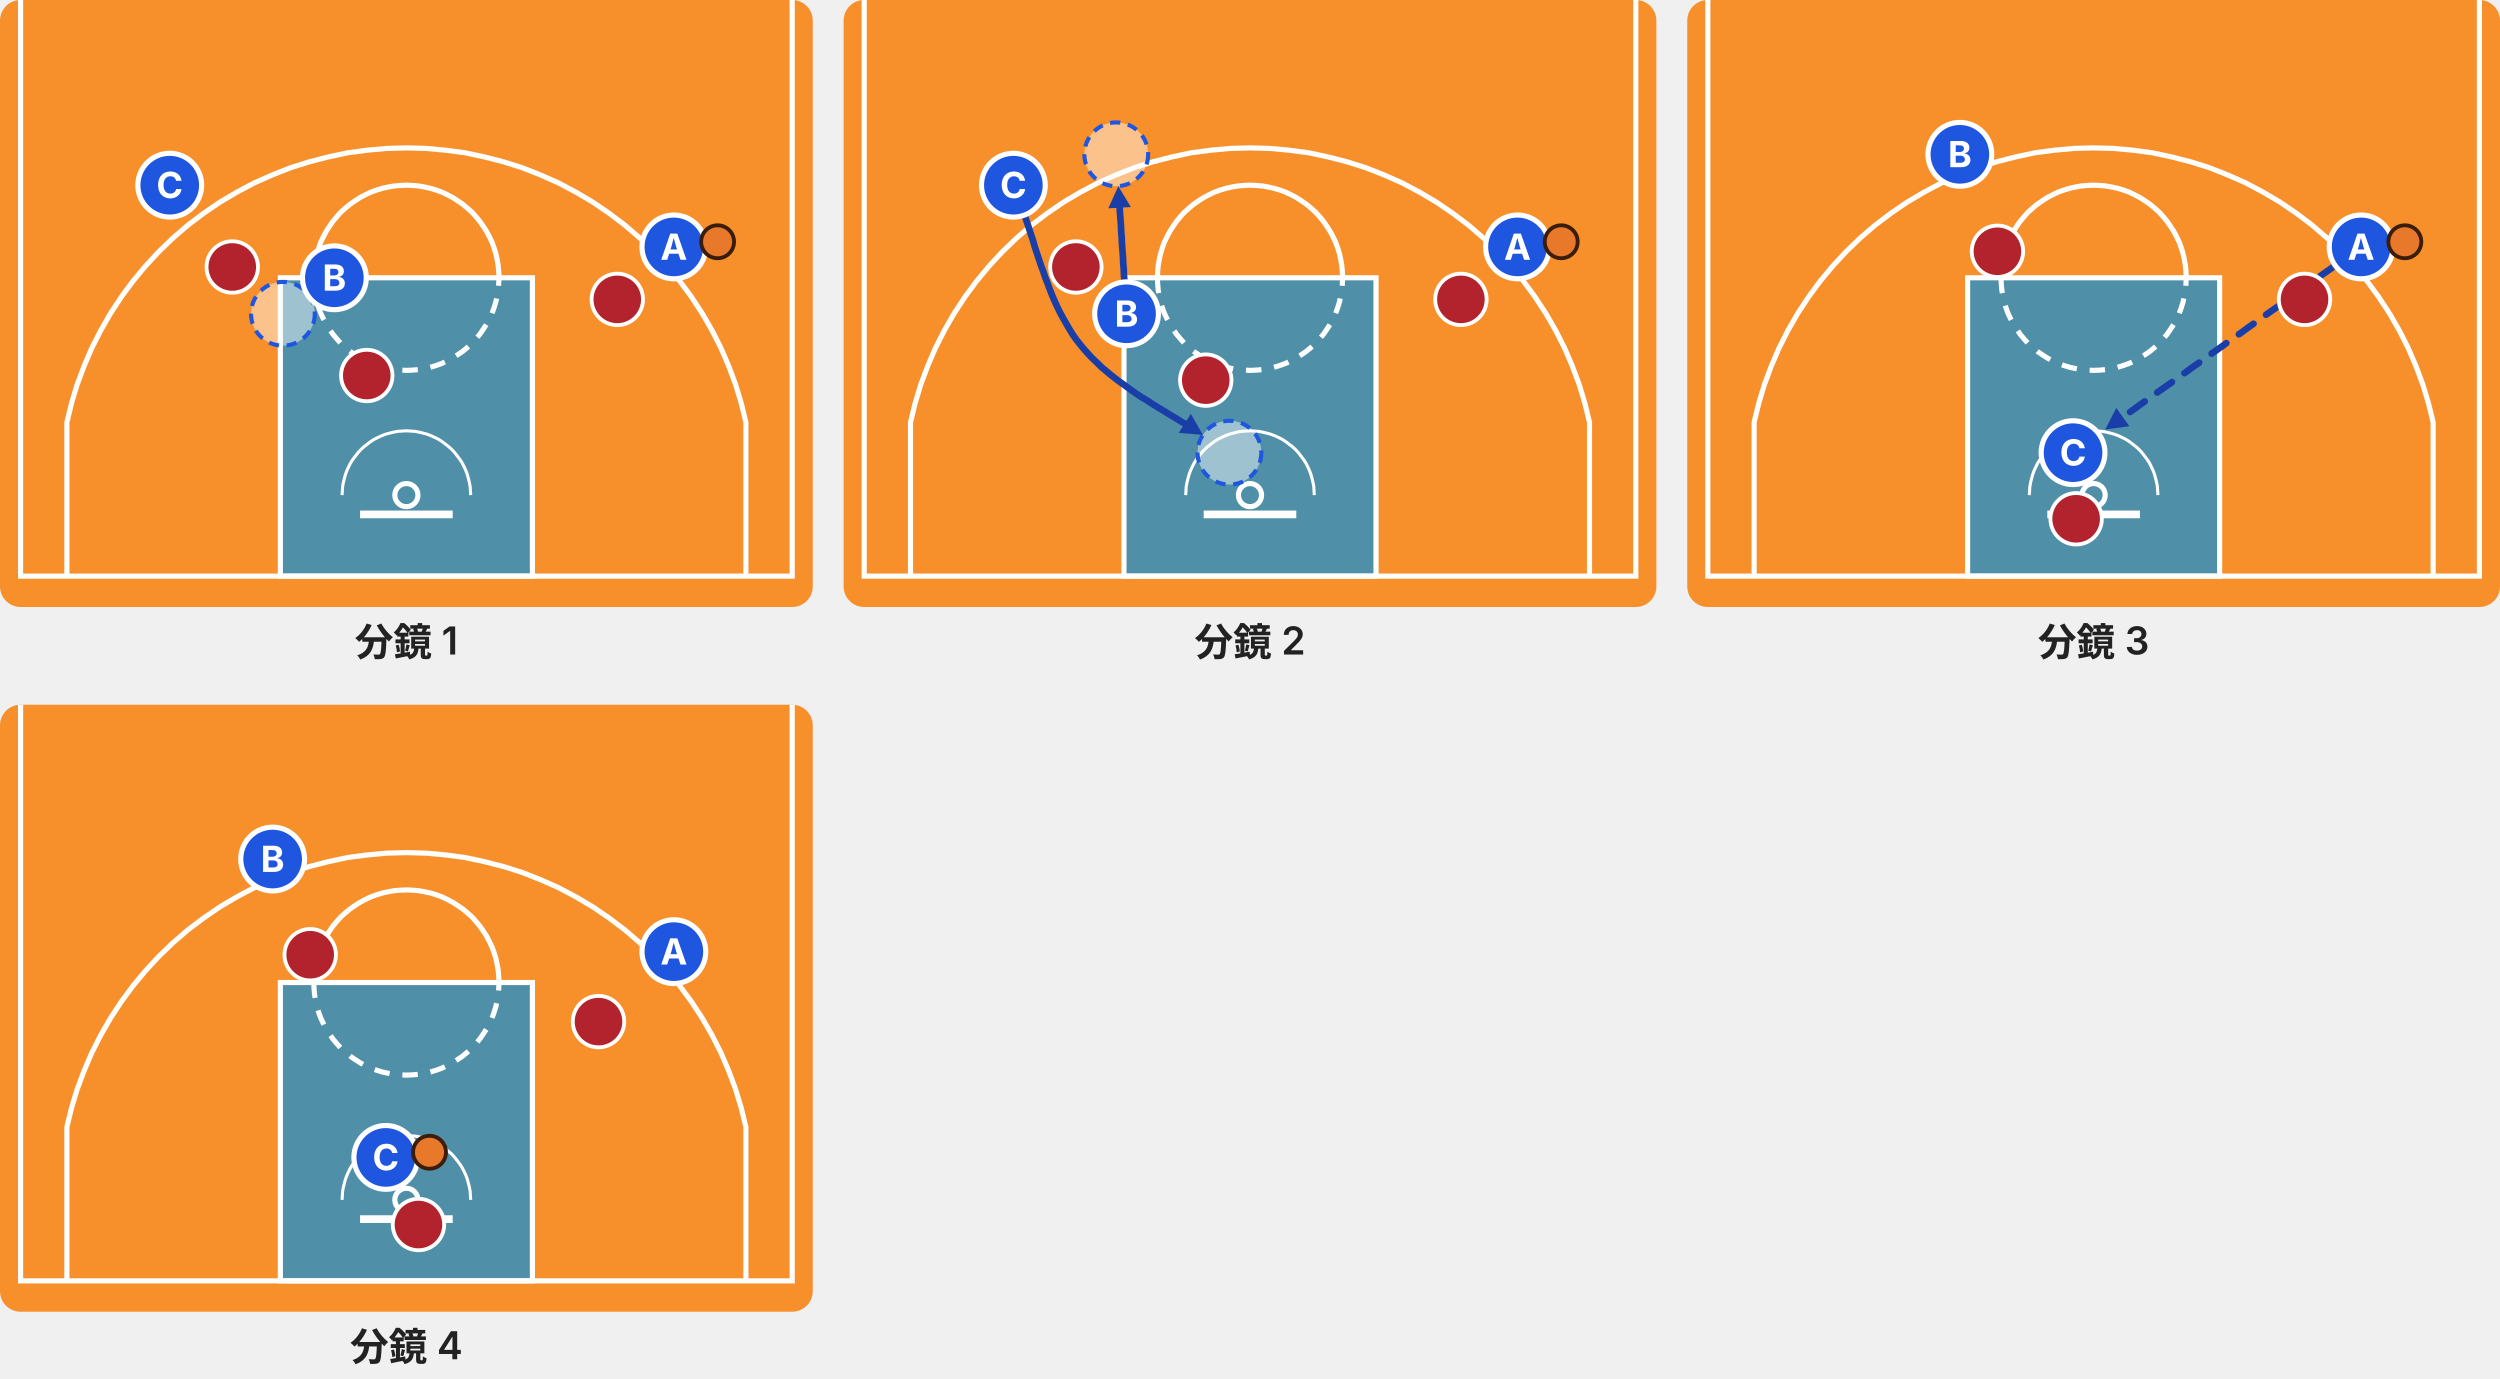
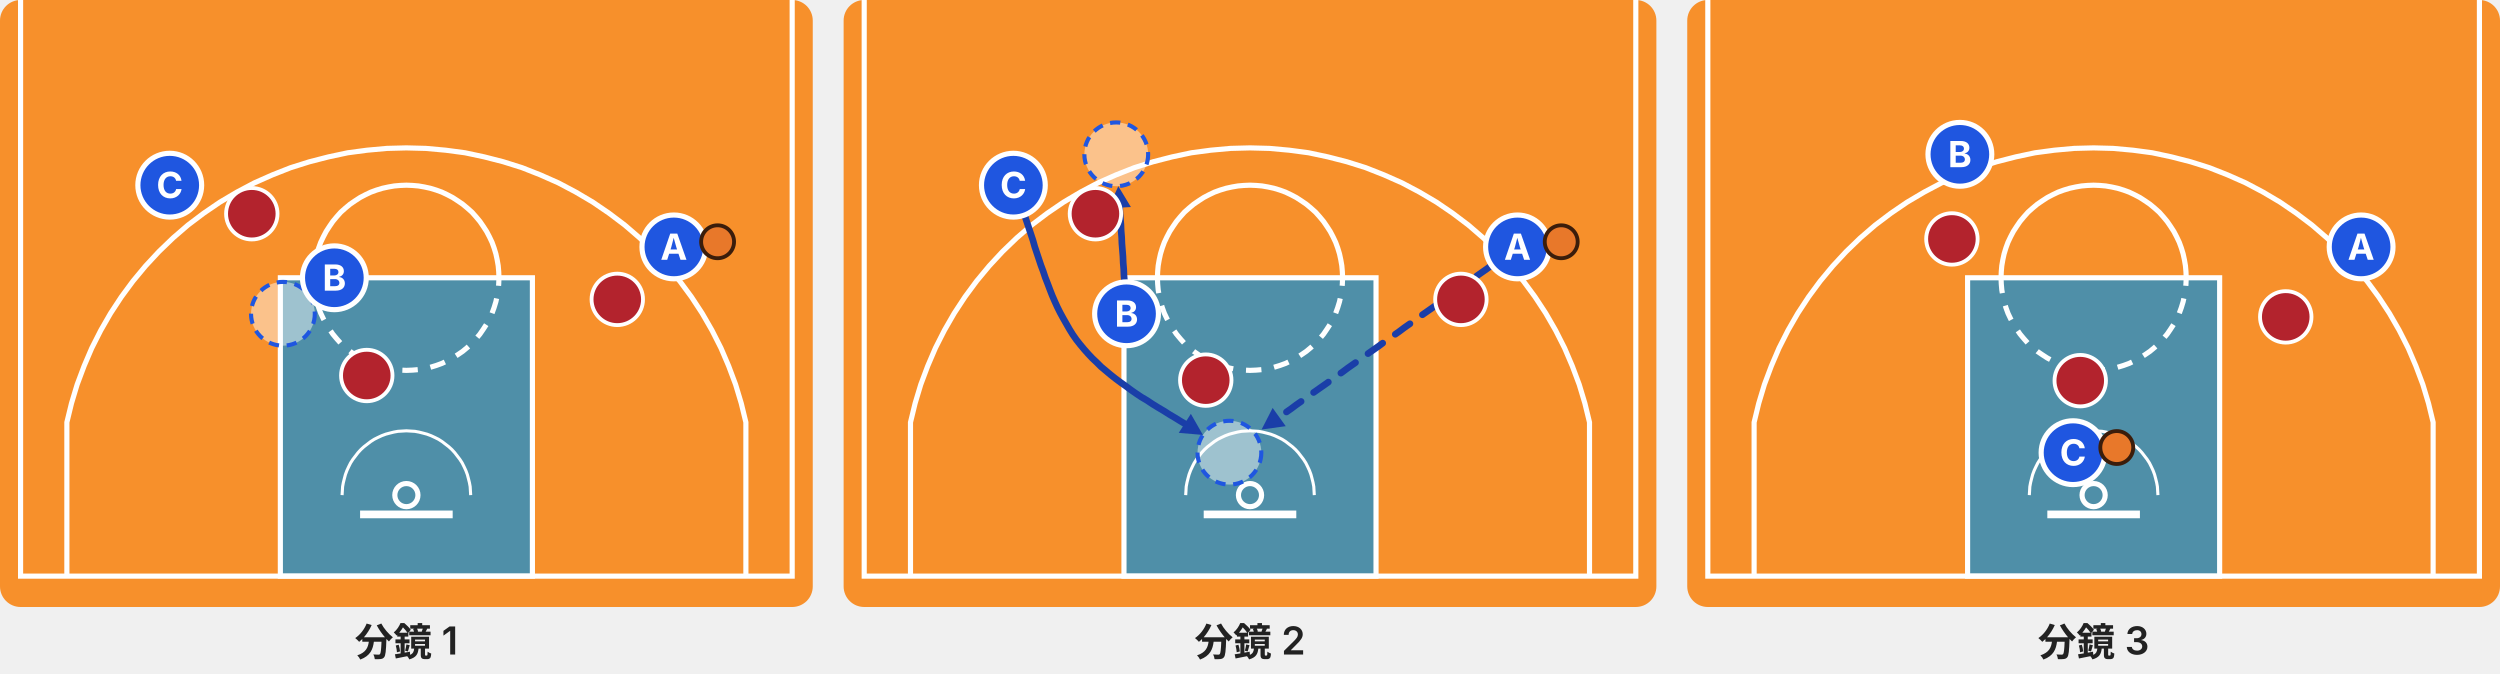
- <svg xmlns="http://www.w3.org/2000/svg" viewBox="0 0 972.0 536.0" width="972.0" height="536.0" font-family="-apple-system, 'PingFang TC', 'Noto Sans TC', sans-serif">
+ <svg xmlns="http://www.w3.org/2000/svg" viewBox="0 0 972.0 262.0" width="972.0" height="262.0" font-family="-apple-system, 'PingFang TC', 'Noto Sans TC', sans-serif">
  <g transform="translate(0,0)">
    <rect width="316.0" height="236.0" rx="8" fill="#f7902b" />
    <rect x="109.0" y="108.0" width="98.0" height="116.0" fill="#4f8fa8" stroke="#ffffff" stroke-width="2" />
    <polyline points="8.0,0.0 8.0,224.0 308.0,224.0 308.0,0.0" fill="none" stroke="#ffffff" stroke-width="2" />
    <polyline points="194.0,108.0 193.9,105.6 193.7,103.3 193.3,101.0 192.8,98.7 192.1,96.4 191.3,94.2 190.3,92.1 189.2,90.0 187.9,88.0 186.6,86.1 185.1,84.3 183.5,82.5 181.7,80.9 179.9,79.4 178.0,78.1 176.0,76.8 173.9,75.7 171.8,74.7 169.6,73.9 167.3,73.2 165.0,72.7 162.7,72.3 160.4,72.1 158.0,72.0 155.6,72.1 153.3,72.3 151.0,72.7 148.7,73.2 146.4,73.9 144.2,74.7 142.1,75.7 140.0,76.8 138.0,78.1 136.1,79.4 134.3,80.9 132.5,82.5 130.9,84.3 129.4,86.1 128.1,88.0 126.8,90.0 125.7,92.1 124.7,94.2 123.9,96.4 123.2,98.7 122.7,101.0 122.3,103.3 122.1,105.6 122.0,108.0" fill="none" stroke="#ffffff" stroke-width="2" />
    <polyline points="122.0,108.0 122.1,110.4 122.3,112.7 122.7,115.0 123.2,117.3 123.9,119.6 124.7,121.8 125.7,123.9 126.8,126.0 128.1,128.0 129.4,129.9 130.9,131.7 132.5,133.5 134.3,135.1 136.1,136.6 138.0,137.9 140.0,139.2 142.1,140.3 144.2,141.3 146.4,142.1 148.7,142.8 151.0,143.3 153.3,143.7 155.6,143.9 158.0,144.0 160.4,143.9 162.7,143.7 165.0,143.3 167.3,142.8 169.6,142.1 171.8,141.3 173.9,140.3 176.0,139.2 178.0,137.9 179.9,136.6 181.7,135.1 183.5,133.5 185.1,131.7 186.6,129.9 187.9,128.0 189.2,126.0 190.3,123.9 191.3,121.8 192.1,119.6 192.8,117.3 193.3,115.0 193.7,112.7 193.9,110.4 194.0,108.0" fill="none" stroke="#ffffff" stroke-width="2" stroke-dasharray="6 5" />
    <polyline points="290.0,224.0 290.0,164.2 288.2,156.8 286.0,149.5 283.3,142.3 280.3,135.3 276.8,128.4 273.0,121.8 268.8,115.4 264.3,109.3 259.4,103.4 254.2,97.8 248.7,92.5 242.9,87.5 236.8,82.9 230.5,78.6 223.9,74.7 217.1,71.1 210.1,68.0 203.0,65.2 195.7,62.9 188.3,61.0 180.8,59.4 173.3,58.4 165.6,57.7 158.0,57.5 150.4,57.7 142.7,58.4 135.2,59.4 127.7,61.0 120.3,62.9 113.0,65.2 105.9,68.0 98.9,71.1 92.1,74.7 85.5,78.6 79.2,82.9 73.1,87.5 67.3,92.5 61.8,97.8 56.6,103.4 51.7,109.3 47.2,115.4 43.0,121.8 39.2,128.4 35.7,135.3 32.7,142.3 30.0,149.5 27.8,156.8 26.0,164.2 26.0,224.0" fill="none" stroke="#ffffff" stroke-width="2" />
    <polyline points="183.0,192.5 182.9,190.9 182.8,189.2 182.5,187.6 182.1,186.0 181.7,184.5 181.1,182.9 180.4,181.4 179.7,180.0 178.8,178.6 177.8,177.3 176.8,176.0 175.7,174.8 174.5,173.7 173.2,172.7 171.9,171.7 170.5,170.8 169.1,170.1 167.6,169.4 166.0,168.8 164.5,168.4 162.9,168.0 161.3,167.7 159.6,167.6 158.0,167.5 156.4,167.6 154.7,167.7 153.1,168.0 151.5,168.4 150.0,168.8 148.4,169.4 146.9,170.1 145.5,170.8 144.1,171.7 142.8,172.7 141.5,173.7 140.3,174.8 139.2,176.0 138.2,177.3 137.2,178.6 136.3,180.0 135.6,181.4 134.9,182.9 134.3,184.5 133.9,186.0 133.5,187.6 133.2,189.2 133.1,190.9 133.0,192.5" fill="none" stroke="#ffffff" stroke-width="1.2" />
    <line x1="140.0" y1="200.0" x2="176.0" y2="200.0" stroke="#ffffff" stroke-width="3" />
    <circle cx="158.0" cy="192.5" r="4.5" fill="none" stroke="#ffffff" stroke-width="2" />
    <circle cx="110.0" cy="122.0" r="12.4" fill="#ffffff" fill-opacity="0.45" stroke="#1f56e0" stroke-width="1.6" stroke-dasharray="4 3" />
    <circle cx="240.0" cy="116.4" r="10.0" fill="#b3232d" stroke="#fff" stroke-width="1.5" />
    <circle cx="142.6" cy="146.0" r="10.0" fill="#b3232d" stroke="#fff" stroke-width="1.5" />
-     <circle cx="90.3" cy="103.8" r="10.0" fill="#b3232d" stroke="#fff" stroke-width="1.5" />
+     <circle cx="97.9" cy="83.1" r="10.0" fill="#b3232d" stroke="#fff" stroke-width="1.5" />
    <circle cx="262.0" cy="96.0" r="12.4" fill="#1f56e0" stroke="#fff" stroke-width="2" />
    <text x="262.0" y="101.0" font-size="14" font-weight="700" fill="#fff" text-anchor="middle">A</text>
    <circle cx="130.0" cy="108.0" r="12.4" fill="#1f56e0" stroke="#fff" stroke-width="2" />
    <text x="130.0" y="113.0" font-size="14" font-weight="700" fill="#fff" text-anchor="middle">B</text>
    <circle cx="66.0" cy="72.0" r="12.4" fill="#1f56e0" stroke="#fff" stroke-width="2" />
    <text x="66.0" y="77.0" font-size="14" font-weight="700" fill="#fff" text-anchor="middle">C</text>
    <circle cx="279.0" cy="94.0" r="6.4" fill="#e8782a" stroke="#3b1d0b" stroke-width="1.5" />
    <text x="158.0" y="255.0" font-size="15" font-weight="600" fill="#222" text-anchor="middle">分鏡 1</text>
  </g>
  <g transform="translate(328,0)">
    <rect width="316.0" height="236.0" rx="8" fill="#f7902b" />
    <rect x="109.0" y="108.0" width="98.0" height="116.0" fill="#4f8fa8" stroke="#ffffff" stroke-width="2" />
    <polyline points="8.0,0.0 8.0,224.0 308.0,224.0 308.0,0.0" fill="none" stroke="#ffffff" stroke-width="2" />
    <polyline points="194.0,108.0 193.9,105.6 193.7,103.3 193.3,101.0 192.8,98.7 192.1,96.4 191.3,94.2 190.3,92.1 189.2,90.0 187.9,88.0 186.6,86.1 185.1,84.3 183.5,82.5 181.7,80.9 179.9,79.4 178.0,78.1 176.0,76.8 173.9,75.7 171.8,74.7 169.6,73.9 167.3,73.2 165.0,72.7 162.7,72.3 160.4,72.1 158.0,72.0 155.6,72.1 153.3,72.3 151.0,72.7 148.7,73.2 146.4,73.9 144.2,74.7 142.1,75.7 140.0,76.8 138.0,78.1 136.1,79.4 134.3,80.9 132.5,82.5 130.9,84.3 129.4,86.1 128.1,88.0 126.8,90.0 125.7,92.1 124.7,94.2 123.9,96.4 123.2,98.7 122.7,101.0 122.3,103.3 122.1,105.6 122.0,108.0" fill="none" stroke="#ffffff" stroke-width="2" />
    <polyline points="122.0,108.0 122.1,110.4 122.3,112.7 122.7,115.0 123.2,117.3 123.9,119.6 124.7,121.8 125.7,123.9 126.8,126.0 128.1,128.0 129.4,129.9 130.9,131.7 132.5,133.5 134.3,135.1 136.1,136.6 138.0,137.9 140.0,139.2 142.1,140.3 144.2,141.3 146.4,142.1 148.7,142.8 151.0,143.3 153.3,143.7 155.6,143.9 158.0,144.0 160.4,143.9 162.7,143.7 165.0,143.3 167.3,142.8 169.6,142.1 171.8,141.3 173.9,140.3 176.0,139.2 178.0,137.9 179.9,136.6 181.7,135.1 183.5,133.5 185.1,131.7 186.6,129.9 187.9,128.0 189.2,126.0 190.3,123.9 191.3,121.8 192.1,119.6 192.8,117.3 193.3,115.0 193.7,112.7 193.9,110.4 194.0,108.0" fill="none" stroke="#ffffff" stroke-width="2" stroke-dasharray="6 5" />
    <polyline points="290.0,224.0 290.0,164.2 288.2,156.8 286.0,149.5 283.3,142.3 280.3,135.3 276.8,128.4 273.0,121.8 268.8,115.4 264.3,109.3 259.4,103.4 254.2,97.8 248.7,92.5 242.9,87.5 236.8,82.9 230.5,78.6 223.9,74.7 217.1,71.1 210.1,68.0 203.0,65.2 195.7,62.9 188.3,61.0 180.8,59.4 173.3,58.4 165.6,57.7 158.0,57.5 150.4,57.7 142.7,58.4 135.2,59.4 127.7,61.0 120.3,62.9 113.0,65.2 105.9,68.0 98.9,71.1 92.1,74.7 85.5,78.6 79.2,82.9 73.1,87.5 67.3,92.5 61.8,97.8 56.6,103.4 51.7,109.3 47.2,115.4 43.0,121.8 39.2,128.4 35.7,135.3 32.7,142.3 30.0,149.5 27.8,156.8 26.0,164.2 26.0,224.0" fill="none" stroke="#ffffff" stroke-width="2" />
    <polyline points="183.0,192.5 182.9,190.9 182.8,189.2 182.5,187.6 182.1,186.0 181.7,184.5 181.1,182.9 180.4,181.4 179.7,180.0 178.8,178.6 177.8,177.3 176.8,176.0 175.7,174.8 174.5,173.7 173.2,172.7 171.9,171.7 170.5,170.8 169.1,170.1 167.6,169.4 166.0,168.8 164.5,168.4 162.9,168.0 161.3,167.7 159.6,167.6 158.0,167.5 156.4,167.6 154.7,167.7 153.1,168.0 151.5,168.4 150.0,168.8 148.4,169.4 146.9,170.1 145.5,170.8 144.1,171.7 142.8,172.7 141.5,173.7 140.3,174.8 139.2,176.0 138.2,177.3 137.2,178.6 136.3,180.0 135.6,181.4 134.9,182.9 134.3,184.5 133.9,186.0 133.5,187.6 133.2,189.2 133.1,190.9 133.0,192.5" fill="none" stroke="#ffffff" stroke-width="1.2" />
    <line x1="140.0" y1="200.0" x2="176.0" y2="200.0" stroke="#ffffff" stroke-width="3" />
    <circle cx="158.0" cy="192.5" r="4.5" fill="none" stroke="#ffffff" stroke-width="2" />
    <circle cx="150.0" cy="176.0" r="12.4" fill="#ffffff" fill-opacity="0.45" stroke="#1f56e0" stroke-width="1.6" stroke-dasharray="4 3" />
    <circle cx="106.0" cy="60.0" r="12.4" fill="#ffffff" fill-opacity="0.45" stroke="#1f56e0" stroke-width="1.6" stroke-dasharray="4 3" />
    <polyline points="70.3,83.6 70.4,83.8 71.2,86.2 72.0,88.6 72.8,91.0 73.6,93.4 74.3,95.9 75.1,98.3 75.9,100.7 76.7,103.1 77.6,105.5 78.4,107.9 79.3,110.2 80.2,112.6 81.1,114.9 82.1,117.2 83.1,119.4 84.2,121.6 85.4,123.8 86.6,125.9 87.8,128.0 89.1,130.1 90.5,132.1 92.0,134.0 93.5,135.8 95.1,137.6 96.7,139.3 98.4,140.9 100.1,142.6 101.9,144.1 103.8,145.7 105.7,147.2 107.7,148.7 109.7,150.1 111.7,151.6 113.7,153.0 115.8,154.4 118.0,155.7 120.1,157.1 122.2,158.4 124.4,159.7 126.6,161.1 128.8,162.4 130.9,163.7 133.1,165.0 133.9,165.5" fill="none" stroke="#1a3ea8" stroke-width="2.6" stroke-linecap="round" stroke-linejoin="round" />
    <polygon points="139.7,169.1 135.0,160.9 130.3,168.3" fill="#1a3ea8" />
    <polyline points="109.2,109.6 109.2,109.6 109.0,107.1 108.9,104.6 108.7,102.2 108.6,99.7 108.4,97.2 108.2,94.7 108.1,92.2 107.9,89.8 107.8,87.3 107.6,84.8 107.4,82.3 107.3,79.8 107.2,79.2" fill="none" stroke="#1a3ea8" stroke-width="2.6" stroke-linecap="round" stroke-linejoin="round" />
    <polygon points="106.8,72.4 102.9,81.0 111.7,80.5" fill="#1a3ea8" />
+     <polyline points="251.9,103.2 250.0,104.6 248.0,106.0 246.0,107.4 244.0,108.9 242.0,110.3 240.0,111.7 238.0,113.1 236.0,114.6 234.0,116.0 232.0,117.4 230.0,118.9 228.0,120.3 226.0,121.7 224.0,123.1 222.0,124.6 220.0,126.0 218.0,127.4 216.0,128.9 214.0,130.3 212.0,131.7 210.0,133.1 208.0,134.6 206.0,136.0 204.0,137.4 202.0,138.9 200.0,140.3 198.0,141.7 196.0,143.1 194.0,144.6 192.0,146.0 190.0,147.4 188.0,148.9 186.0,150.3 184.0,151.7 182.0,153.1 180.0,154.6 178.0,156.0 176.0,157.4 174.0,158.9 172.0,160.3 170.0,161.7 168.1,163.1" fill="none" stroke="#1a3ea8" stroke-width="2.6" stroke-linecap="round" stroke-linejoin="round" stroke-dasharray="7 6" />
+     <polygon points="162.5,167.0 171.9,165.7 166.8,158.6" fill="#1a3ea8" />
    <circle cx="240.0" cy="116.4" r="10.0" fill="#b3232d" stroke="#fff" stroke-width="1.5" />
    <circle cx="140.8" cy="147.8" r="10.0" fill="#b3232d" stroke="#fff" stroke-width="1.5" />
-     <circle cx="90.3" cy="103.8" r="10.0" fill="#b3232d" stroke="#fff" stroke-width="1.5" />
+     <circle cx="97.9" cy="83.1" r="10.0" fill="#b3232d" stroke="#fff" stroke-width="1.5" />
    <circle cx="262.0" cy="96.0" r="12.4" fill="#1f56e0" stroke="#fff" stroke-width="2" />
    <text x="262.0" y="101.0" font-size="14" font-weight="700" fill="#fff" text-anchor="middle">A</text>
    <circle cx="110.0" cy="122.0" r="12.4" fill="#1f56e0" stroke="#fff" stroke-width="2" />
    <text x="110.0" y="127.0" font-size="14" font-weight="700" fill="#fff" text-anchor="middle">B</text>
    <circle cx="66.0" cy="72.0" r="12.4" fill="#1f56e0" stroke="#fff" stroke-width="2" />
    <text x="66.0" y="77.0" font-size="14" font-weight="700" fill="#fff" text-anchor="middle">C</text>
    <circle cx="279.0" cy="94.0" r="6.4" fill="#e8782a" stroke="#3b1d0b" stroke-width="1.5" />
    <text x="158.0" y="255.0" font-size="15" font-weight="600" fill="#222" text-anchor="middle">分鏡 2</text>
  </g>
  <g transform="translate(656,0)">
    <rect width="316.0" height="236.0" rx="8" fill="#f7902b" />
    <rect x="109.0" y="108.0" width="98.0" height="116.0" fill="#4f8fa8" stroke="#ffffff" stroke-width="2" />
    <polyline points="8.0,0.0 8.0,224.0 308.0,224.0 308.0,0.0" fill="none" stroke="#ffffff" stroke-width="2" />
    <polyline points="194.0,108.0 193.9,105.6 193.7,103.3 193.3,101.0 192.8,98.7 192.1,96.4 191.3,94.2 190.3,92.1 189.2,90.0 187.9,88.0 186.6,86.1 185.1,84.3 183.5,82.5 181.7,80.9 179.9,79.4 178.0,78.1 176.0,76.8 173.9,75.7 171.8,74.7 169.6,73.9 167.3,73.2 165.0,72.7 162.7,72.3 160.4,72.1 158.0,72.0 155.6,72.1 153.3,72.3 151.0,72.7 148.7,73.2 146.4,73.9 144.2,74.7 142.1,75.7 140.0,76.8 138.0,78.1 136.1,79.4 134.3,80.9 132.5,82.5 130.9,84.3 129.4,86.1 128.1,88.0 126.8,90.0 125.7,92.1 124.7,94.2 123.9,96.4 123.2,98.7 122.7,101.0 122.3,103.3 122.1,105.6 122.0,108.0" fill="none" stroke="#ffffff" stroke-width="2" />
    <polyline points="122.0,108.0 122.1,110.4 122.3,112.7 122.7,115.0 123.2,117.3 123.9,119.6 124.7,121.8 125.7,123.9 126.8,126.0 128.1,128.0 129.4,129.9 130.9,131.7 132.5,133.5 134.3,135.1 136.1,136.6 138.0,137.9 140.0,139.2 142.1,140.3 144.2,141.3 146.4,142.1 148.7,142.8 151.0,143.3 153.3,143.7 155.6,143.9 158.0,144.0 160.4,143.9 162.7,143.7 165.0,143.3 167.3,142.8 169.6,142.1 171.8,141.3 173.9,140.3 176.0,139.2 178.0,137.9 179.9,136.6 181.7,135.1 183.5,133.5 185.1,131.7 186.6,129.9 187.9,128.0 189.2,126.0 190.3,123.9 191.3,121.8 192.1,119.6 192.8,117.3 193.3,115.0 193.7,112.7 193.9,110.4 194.0,108.0" fill="none" stroke="#ffffff" stroke-width="2" stroke-dasharray="6 5" />
    <polyline points="290.0,224.0 290.0,164.2 288.2,156.8 286.0,149.5 283.3,142.3 280.3,135.3 276.8,128.4 273.0,121.8 268.8,115.4 264.3,109.3 259.4,103.4 254.2,97.8 248.7,92.5 242.9,87.5 236.8,82.9 230.5,78.6 223.9,74.7 217.1,71.1 210.1,68.0 203.0,65.2 195.7,62.9 188.3,61.0 180.8,59.4 173.3,58.4 165.6,57.7 158.0,57.5 150.4,57.7 142.7,58.4 135.2,59.4 127.7,61.0 120.3,62.9 113.0,65.2 105.9,68.0 98.9,71.1 92.1,74.7 85.5,78.6 79.2,82.9 73.1,87.5 67.3,92.5 61.8,97.8 56.6,103.4 51.7,109.3 47.2,115.4 43.0,121.8 39.2,128.4 35.7,135.3 32.7,142.3 30.0,149.5 27.8,156.8 26.0,164.2 26.0,224.0" fill="none" stroke="#ffffff" stroke-width="2" />
    <polyline points="183.0,192.5 182.9,190.9 182.8,189.2 182.5,187.6 182.1,186.0 181.7,184.5 181.1,182.9 180.4,181.4 179.7,180.0 178.8,178.6 177.8,177.3 176.8,176.0 175.7,174.8 174.5,173.7 173.2,172.7 171.9,171.7 170.5,170.8 169.1,170.1 167.6,169.4 166.0,168.8 164.5,168.4 162.9,168.0 161.3,167.7 159.6,167.6 158.0,167.5 156.4,167.6 154.7,167.7 153.1,168.0 151.5,168.4 150.0,168.8 148.4,169.4 146.9,170.1 145.5,170.8 144.1,171.7 142.8,172.7 141.5,173.7 140.3,174.8 139.2,176.0 138.2,177.3 137.2,178.6 136.3,180.0 135.6,181.4 134.9,182.9 134.3,184.5 133.9,186.0 133.5,187.6 133.2,189.2 133.1,190.9 133.0,192.5" fill="none" stroke="#ffffff" stroke-width="1.2" />
    <line x1="140.0" y1="200.0" x2="176.0" y2="200.0" stroke="#ffffff" stroke-width="3" />
    <circle cx="158.0" cy="192.5" r="4.5" fill="none" stroke="#ffffff" stroke-width="2" />
-     <polyline points="251.9,103.2 250.0,104.6 248.0,106.0 246.0,107.4 244.0,108.9 242.0,110.3 240.0,111.7 238.0,113.1 236.0,114.6 234.0,116.0 232.0,117.4 230.0,118.9 228.0,120.3 226.0,121.7 224.0,123.1 222.0,124.6 220.0,126.0 218.0,127.4 216.0,128.9 214.0,130.3 212.0,131.7 210.0,133.1 208.0,134.6 206.0,136.0 204.0,137.4 202.0,138.9 200.0,140.3 198.0,141.7 196.0,143.1 194.0,144.6 192.0,146.0 190.0,147.4 188.0,148.9 186.0,150.3 184.0,151.7 182.0,153.1 180.0,154.6 178.0,156.0 176.0,157.4 174.0,158.9 172.0,160.3 170.0,161.7 168.1,163.1" fill="none" stroke="#1a3ea8" stroke-width="2.6" stroke-linecap="round" stroke-linejoin="round" stroke-dasharray="7 6" />
-     <polygon points="162.5,167.0 171.9,165.7 166.8,158.6" fill="#1a3ea8" />
-     <circle cx="240.0" cy="116.4" r="10.0" fill="#b3232d" stroke="#fff" stroke-width="1.5" />
-     <circle cx="151.2" cy="201.7" r="10.0" fill="#b3232d" stroke="#fff" stroke-width="1.5" />
-     <circle cx="120.6" cy="97.7" r="10.0" fill="#b3232d" stroke="#fff" stroke-width="1.5" />
-     <circle cx="262.0" cy="96.0" r="12.4" fill="#1f56e0" stroke="#fff" stroke-width="2" />
-     <text x="262.0" y="101.0" font-size="14" font-weight="700" fill="#fff" text-anchor="middle">A</text>
-     <circle cx="106.0" cy="60.0" r="12.4" fill="#1f56e0" stroke="#fff" stroke-width="2" />
-     <text x="106.0" y="65.0" font-size="14" font-weight="700" fill="#fff" text-anchor="middle">B</text>
-     <circle cx="150.0" cy="176.0" r="12.4" fill="#1f56e0" stroke="#fff" stroke-width="2" />
-     <text x="150.0" y="181.0" font-size="14" font-weight="700" fill="#fff" text-anchor="middle">C</text>
-     <circle cx="279.0" cy="94.0" r="6.4" fill="#e8782a" stroke="#3b1d0b" stroke-width="1.5" />
-     <text x="158.0" y="255.0" font-size="15" font-weight="600" fill="#222" text-anchor="middle">分鏡 3</text>
-   </g>
-   <g transform="translate(0,274)">
-     <rect width="316.0" height="236.0" rx="8" fill="#f7902b" />
-     <rect x="109.0" y="108.0" width="98.0" height="116.0" fill="#4f8fa8" stroke="#ffffff" stroke-width="2" />
-     <polyline points="8.0,0.0 8.0,224.0 308.0,224.0 308.0,0.0" fill="none" stroke="#ffffff" stroke-width="2" />
-     <polyline points="194.0,108.0 193.9,105.6 193.7,103.3 193.3,101.0 192.8,98.7 192.1,96.4 191.3,94.2 190.3,92.1 189.2,90.0 187.9,88.0 186.6,86.1 185.1,84.3 183.5,82.5 181.7,80.9 179.9,79.4 178.0,78.1 176.0,76.8 173.9,75.7 171.8,74.7 169.6,73.9 167.3,73.2 165.0,72.7 162.7,72.3 160.4,72.1 158.0,72.0 155.6,72.1 153.3,72.3 151.0,72.7 148.7,73.2 146.4,73.9 144.2,74.7 142.1,75.7 140.0,76.8 138.0,78.1 136.1,79.4 134.3,80.9 132.5,82.5 130.9,84.3 129.4,86.1 128.1,88.0 126.8,90.0 125.7,92.1 124.7,94.2 123.9,96.4 123.2,98.7 122.7,101.0 122.3,103.3 122.1,105.6 122.0,108.0" fill="none" stroke="#ffffff" stroke-width="2" />
-     <polyline points="122.0,108.0 122.1,110.4 122.3,112.7 122.7,115.0 123.2,117.3 123.9,119.6 124.7,121.8 125.7,123.9 126.8,126.0 128.1,128.0 129.4,129.9 130.9,131.7 132.5,133.5 134.3,135.1 136.1,136.6 138.0,137.9 140.0,139.2 142.1,140.3 144.2,141.3 146.4,142.1 148.7,142.8 151.0,143.3 153.3,143.7 155.6,143.9 158.0,144.0 160.4,143.9 162.7,143.7 165.0,143.3 167.3,142.8 169.6,142.1 171.8,141.3 173.9,140.3 176.0,139.2 178.0,137.9 179.9,136.6 181.7,135.1 183.5,133.5 185.1,131.7 186.6,129.9 187.9,128.0 189.2,126.0 190.3,123.9 191.3,121.8 192.1,119.6 192.8,117.3 193.3,115.0 193.7,112.7 193.9,110.4 194.0,108.0" fill="none" stroke="#ffffff" stroke-width="2" stroke-dasharray="6 5" />
-     <polyline points="290.0,224.0 290.0,164.2 288.2,156.8 286.0,149.5 283.3,142.3 280.3,135.3 276.8,128.4 273.0,121.8 268.8,115.4 264.3,109.3 259.4,103.4 254.2,97.8 248.7,92.5 242.9,87.5 236.8,82.9 230.5,78.6 223.9,74.7 217.1,71.1 210.1,68.0 203.0,65.2 195.7,62.9 188.3,61.0 180.8,59.4 173.3,58.4 165.6,57.7 158.0,57.5 150.4,57.7 142.7,58.4 135.2,59.4 127.7,61.0 120.3,62.9 113.0,65.2 105.9,68.0 98.9,71.1 92.1,74.7 85.5,78.6 79.2,82.9 73.1,87.5 67.3,92.5 61.8,97.8 56.6,103.4 51.7,109.3 47.2,115.4 43.0,121.8 39.2,128.4 35.7,135.3 32.7,142.3 30.0,149.5 27.8,156.8 26.0,164.2 26.0,224.0" fill="none" stroke="#ffffff" stroke-width="2" />
-     <polyline points="183.0,192.5 182.9,190.9 182.8,189.2 182.5,187.6 182.1,186.0 181.7,184.5 181.1,182.9 180.4,181.4 179.7,180.0 178.8,178.6 177.8,177.3 176.8,176.0 175.7,174.8 174.5,173.7 173.2,172.7 171.9,171.7 170.5,170.8 169.1,170.1 167.6,169.4 166.0,168.8 164.5,168.4 162.9,168.0 161.3,167.7 159.6,167.6 158.0,167.5 156.4,167.6 154.7,167.7 153.1,168.0 151.5,168.4 150.0,168.8 148.4,169.4 146.9,170.1 145.5,170.8 144.1,171.7 142.8,172.7 141.5,173.7 140.3,174.8 139.2,176.0 138.2,177.3 137.2,178.6 136.3,180.0 135.6,181.4 134.9,182.9 134.3,184.5 133.9,186.0 133.5,187.6 133.2,189.2 133.1,190.9 133.0,192.5" fill="none" stroke="#ffffff" stroke-width="1.2" />
-     <line x1="140.0" y1="200.0" x2="176.0" y2="200.0" stroke="#ffffff" stroke-width="3" />
-     <circle cx="158.0" cy="192.5" r="4.5" fill="none" stroke="#ffffff" stroke-width="2" />
    <circle cx="232.7" cy="123.2" r="10.0" fill="#b3232d" stroke="#fff" stroke-width="1.5" />
-     <circle cx="162.7" cy="202.1" r="10.0" fill="#b3232d" stroke="#fff" stroke-width="1.5" />
-     <circle cx="120.6" cy="97.2" r="10.0" fill="#b3232d" stroke="#fff" stroke-width="1.5" />
+     <circle cx="152.8" cy="148.0" r="10.0" fill="#b3232d" stroke="#fff" stroke-width="1.5" />
+     <circle cx="102.9" cy="92.9" r="10.0" fill="#b3232d" stroke="#fff" stroke-width="1.5" />
    <circle cx="262.0" cy="96.0" r="12.4" fill="#1f56e0" stroke="#fff" stroke-width="2" />
    <text x="262.0" y="101.0" font-size="14" font-weight="700" fill="#fff" text-anchor="middle">A</text>
    <circle cx="106.0" cy="60.0" r="12.4" fill="#1f56e0" stroke="#fff" stroke-width="2" />
    <text x="106.0" y="65.0" font-size="14" font-weight="700" fill="#fff" text-anchor="middle">B</text>
    <circle cx="150.0" cy="176.0" r="12.4" fill="#1f56e0" stroke="#fff" stroke-width="2" />
    <text x="150.0" y="181.0" font-size="14" font-weight="700" fill="#fff" text-anchor="middle">C</text>
    <circle cx="167.0" cy="174.0" r="6.4" fill="#e8782a" stroke="#3b1d0b" stroke-width="1.5" />
-     <text x="158.0" y="255.0" font-size="15" font-weight="600" fill="#222" text-anchor="middle">分鏡 4</text>
+     <text x="158.0" y="255.0" font-size="15" font-weight="600" fill="#222" text-anchor="middle">分鏡 3</text>
  </g>
</svg>
